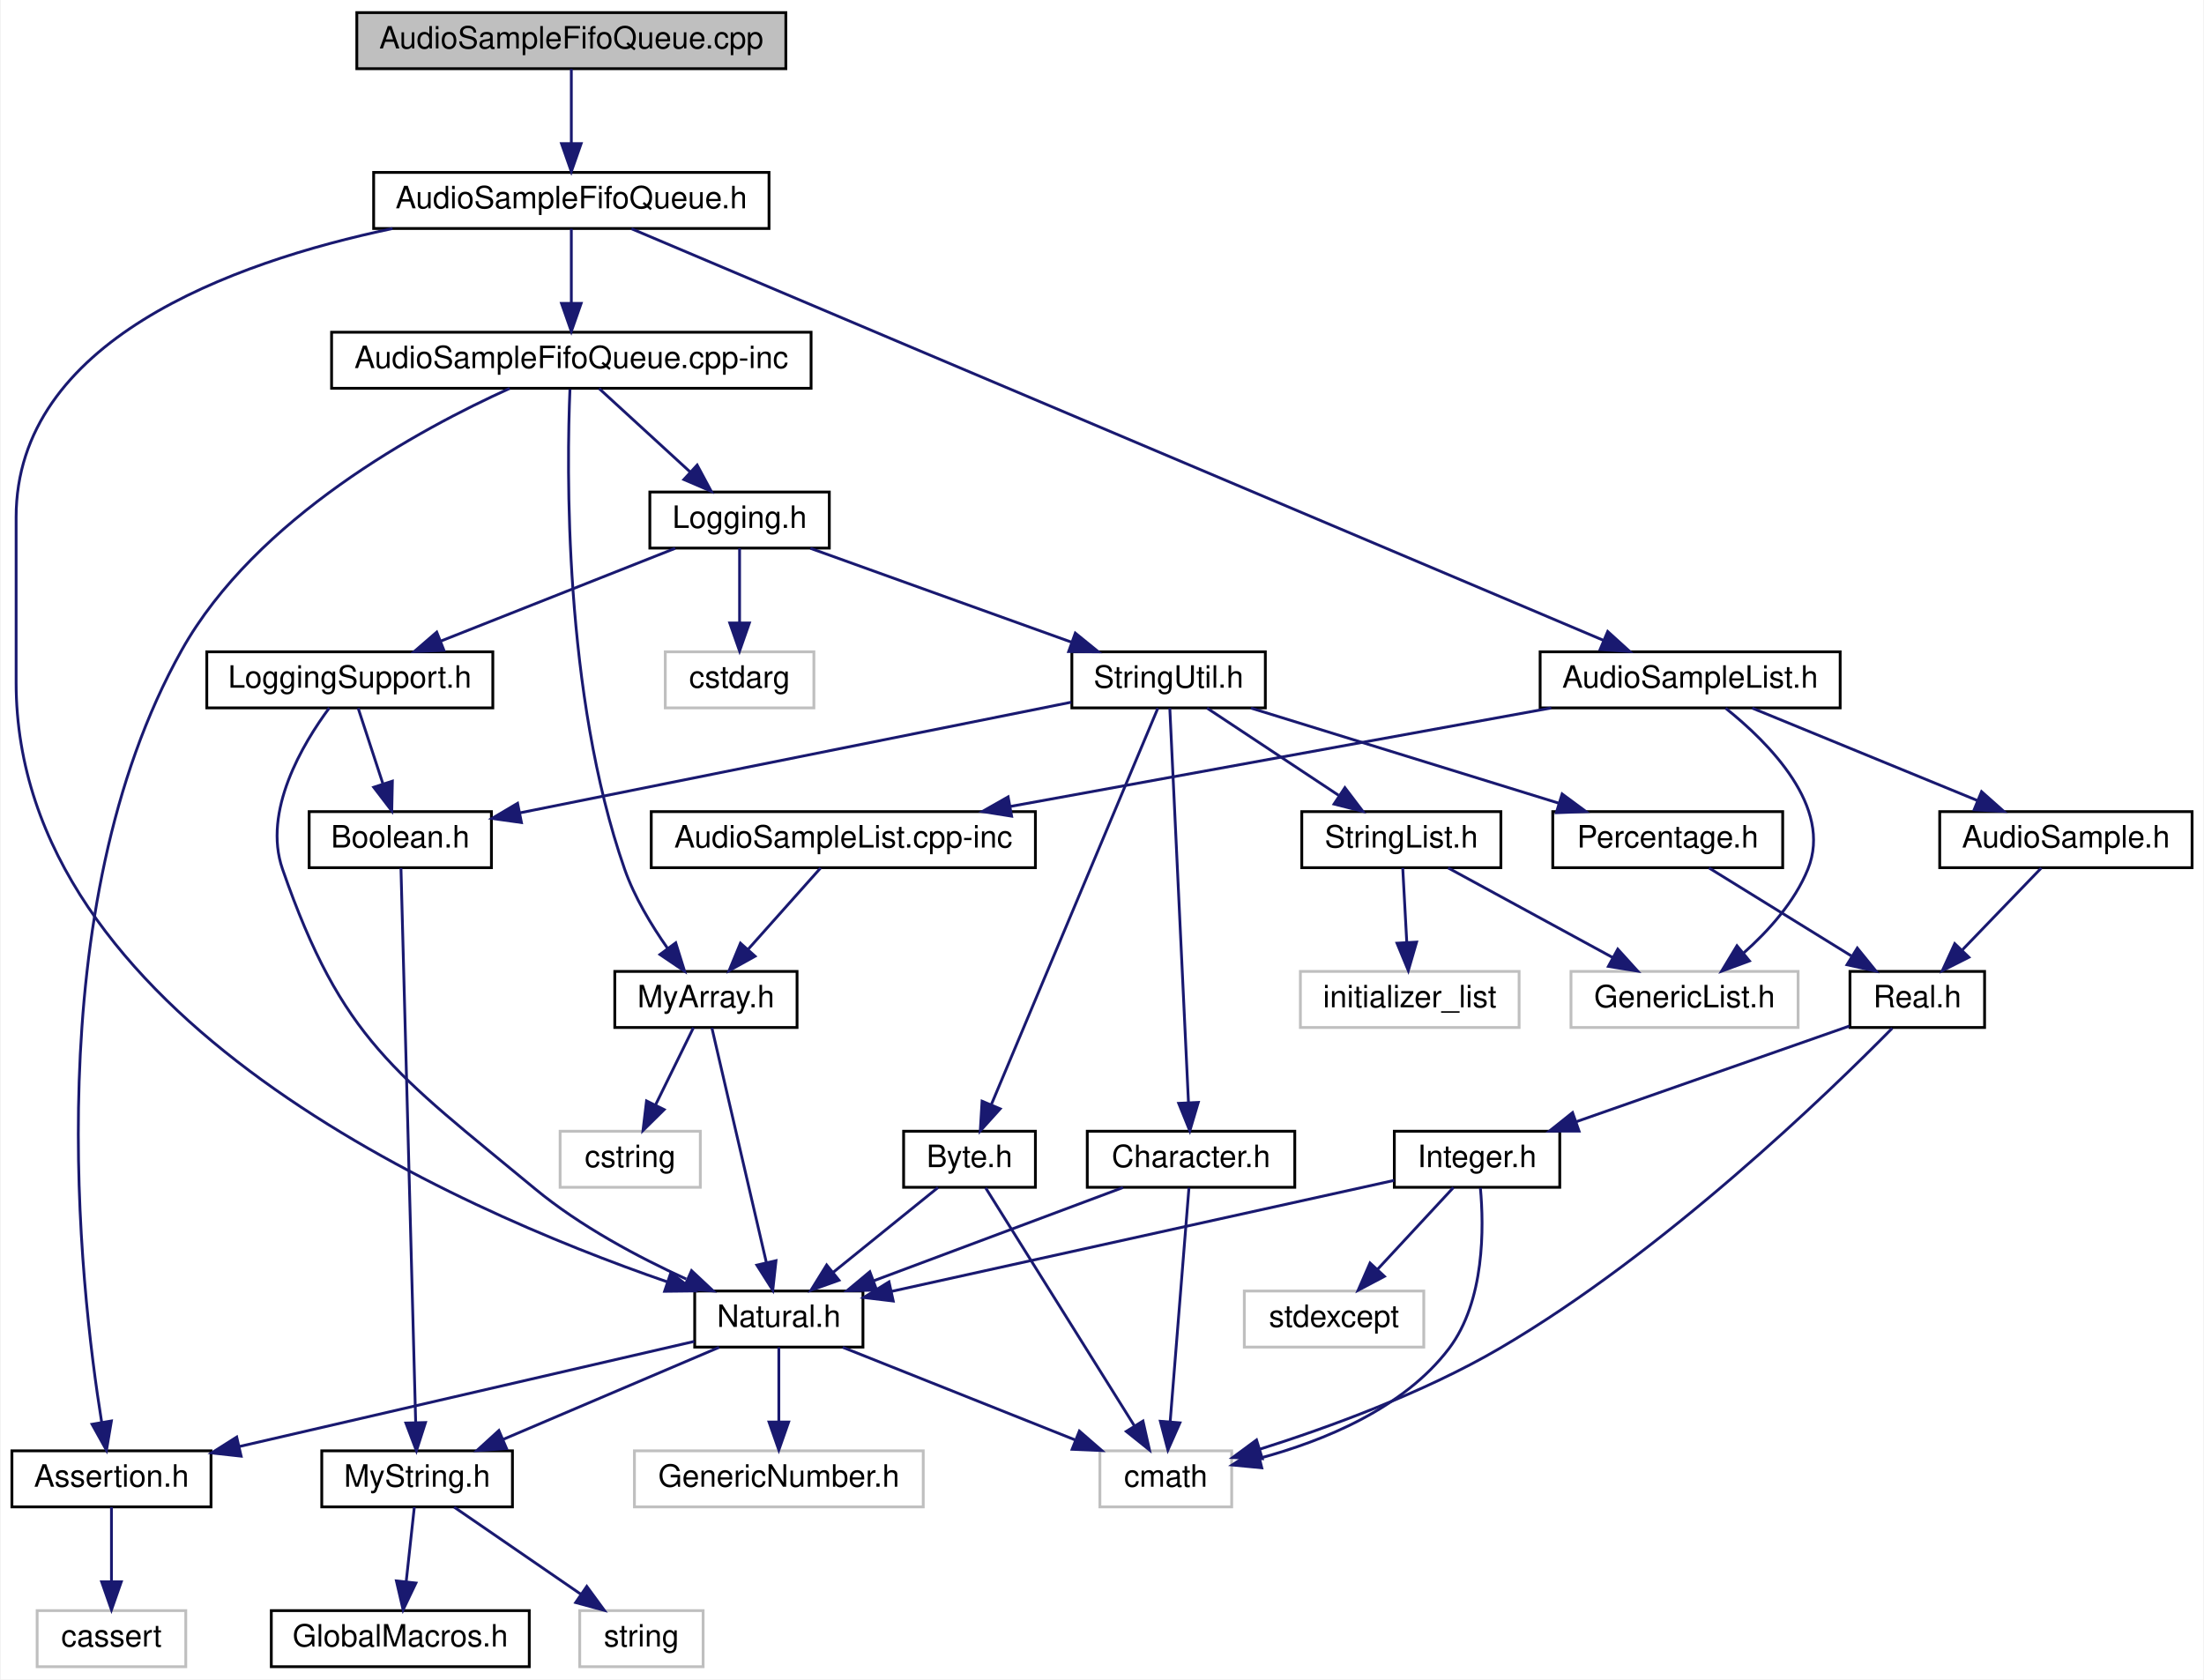
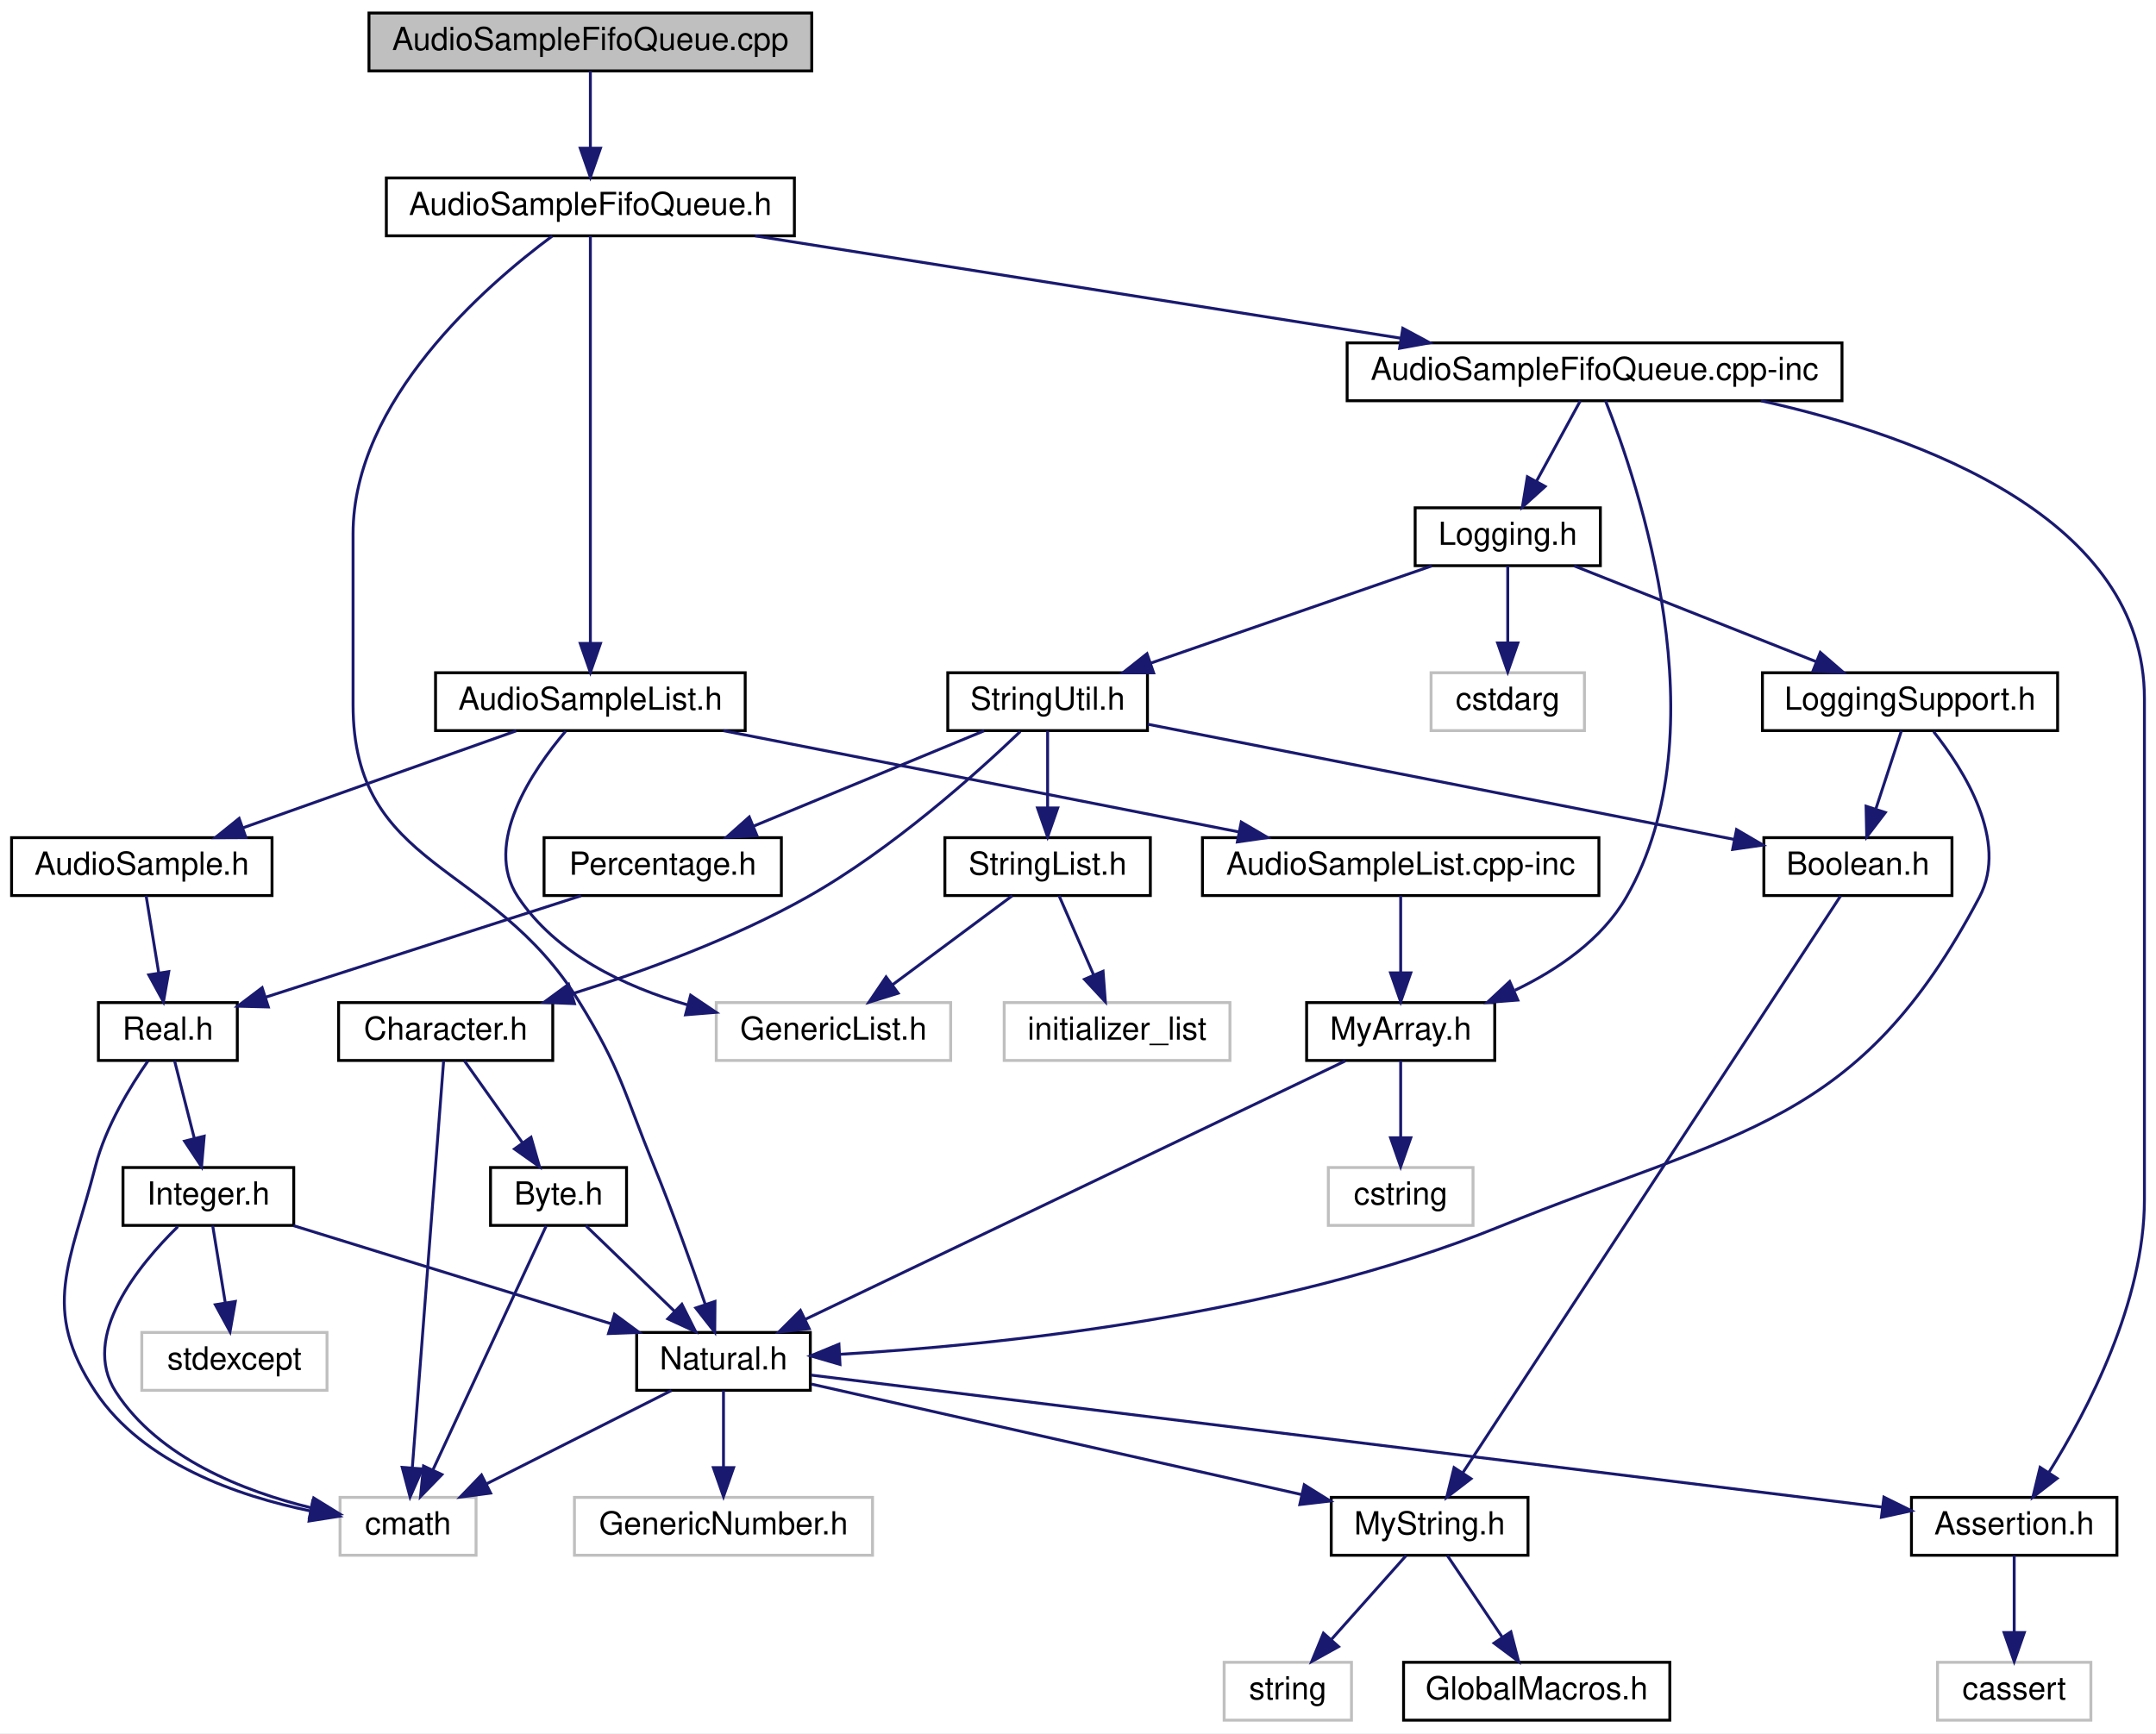
- <svg xmlns="http://www.w3.org/2000/svg" xmlns:xlink="http://www.w3.org/1999/xlink" width="786pt" height="599pt" viewBox="0.00 0.00 785.50 599.00">
+ <svg xmlns="http://www.w3.org/2000/svg" xmlns:xlink="http://www.w3.org/1999/xlink" width="745pt" height="599pt" viewBox="0.00 0.00 745.00 599.00">
  <g id="graph0" class="graph" transform="scale(1 1) rotate(0) translate(4 595)">
-     <polygon fill="white" stroke="transparent" points="-4,4 -4,-595 781.5,-595 781.5,4 -4,4" />
+     <polygon fill="white" stroke="transparent" points="-4,4 -4,-595 741,-595 741,4 -4,4" />
    <g id="node1" class="node">
      <g id="a_node1">
        <a xlink:title="The AudioSampleFifoQueue body implements a fifo queue for audio samples with popping off access to th...">
-           <polygon fill="#bfbfbf" stroke="black" points="123,-570.5 123,-590.5 276,-590.5 276,-570.5 123,-570.5" />
-           <text text-anchor="middle" x="199.5" y="-577.7" font-family="Helvetica,sans-Serif" font-size="11.00">AudioSampleFifoQueue.cpp</text>
+           <polygon fill="#bfbfbf" stroke="black" points="123.5,-570.5 123.5,-590.5 276.5,-590.5 276.5,-570.5 123.5,-570.5" />
+           <text text-anchor="middle" x="200" y="-577.7" font-family="Helvetica,sans-Serif" font-size="11.00">AudioSampleFifoQueue.cpp</text>
        </a>
      </g>
    </g>
    <g id="node2" class="node">
      <g id="a_node2">
        <a xlink:href="_audio_sample_fifo_queue_8h.html" target="_top" xlink:title="The AudioSampleFifoQueue specification defines a fifo queue for audio samples with popping off access...">
-           <polygon fill="white" stroke="black" points="129,-513.5 129,-533.5 270,-533.5 270,-513.5 129,-513.5" />
-           <text text-anchor="middle" x="199.5" y="-520.7" font-family="Helvetica,sans-Serif" font-size="11.00">AudioSampleFifoQueue.h</text>
+           <polygon fill="white" stroke="black" points="129.5,-513.5 129.5,-533.5 270.5,-533.5 270.5,-513.5 129.5,-513.5" />
+           <text text-anchor="middle" x="200" y="-520.7" font-family="Helvetica,sans-Serif" font-size="11.00">AudioSampleFifoQueue.h</text>
        </a>
      </g>
    </g>
    <g id="edge1" class="edge">
-       <path fill="none" stroke="midnightblue" d="M199.5,-570.42C199.5,-563.22 199.5,-552.9 199.5,-543.86" />
-       <polygon fill="midnightblue" stroke="midnightblue" points="203,-543.78 199.5,-533.78 196,-543.78 203,-543.78" />
+       <path fill="none" stroke="midnightblue" d="M200,-570.42C200,-563.22 200,-552.9 200,-543.86" />
+       <polygon fill="midnightblue" stroke="midnightblue" points="203.5,-543.78 200,-533.78 196.5,-543.78 203.5,-543.78" />
    </g>
    <g id="node3" class="node">
      <g id="a_node3">
        <a xlink:href="_natural_8h.html" target="_top" xlink:title="The Natural specification and body provides a value object type for naturals (positive integers with ...">
-           <polygon fill="white" stroke="black" points="243.5,-114.5 243.5,-134.5 303.5,-134.5 303.5,-114.5 243.5,-114.5" />
-           <text text-anchor="middle" x="273.5" y="-121.7" font-family="Helvetica,sans-Serif" font-size="11.00">Natural.h</text>
+           <polygon fill="white" stroke="black" points="216,-114.5 216,-134.5 276,-134.5 276,-114.5 216,-114.5" />
+           <text text-anchor="middle" x="246" y="-121.7" font-family="Helvetica,sans-Serif" font-size="11.00">Natural.h</text>
        </a>
      </g>
    </g>
    <g id="edge2" class="edge">
-       <path fill="none" stroke="midnightblue" d="M135.76,-513.49C77.88,-501.29 1.5,-473.29 1.5,-410.5 1.5,-410.5 1.5,-410.5 1.5,-351.5 1.5,-232.22 158.15,-163.82 233.69,-137.78" />
-       <polygon fill="midnightblue" stroke="midnightblue" points="234.99,-141.03 243.35,-134.52 232.76,-134.4 234.99,-141.03" />
+       <path fill="none" stroke="midnightblue" d="M186.83,-513.41C163.65,-496.22 118,-456.53 118,-410.5 118,-410.5 118,-410.5 118,-351.5 118,-294.25 165.93,-297.71 196,-249 210.63,-225.31 211.49,-217.78 222,-192 228.51,-176.04 235.1,-157.57 239.72,-144.16" />
+       <polygon fill="midnightblue" stroke="midnightblue" points="243.06,-145.22 242.97,-134.62 236.43,-142.96 243.06,-145.22" />
    </g>
    <g id="node11" class="node">
      <g id="a_node11">
        <a xlink:href="_audio_sample_list_8h.html" target="_top" xlink:title="The AudioSampleList specification defines lists of audio samples with zero-based arbitrary indexed ac...">
-           <polygon fill="white" stroke="black" points="545,-342.5 545,-362.5 652,-362.5 652,-342.5 545,-342.5" />
-           <text text-anchor="middle" x="598.5" y="-349.7" font-family="Helvetica,sans-Serif" font-size="11.00">AudioSampleList.h</text>
+           <polygon fill="white" stroke="black" points="146.5,-342.5 146.5,-362.5 253.5,-362.5 253.5,-342.5 146.5,-342.5" />
+           <text text-anchor="middle" x="200" y="-349.7" font-family="Helvetica,sans-Serif" font-size="11.00">AudioSampleList.h</text>
        </a>
      </g>
    </g>
    <g id="edge10" class="edge">
-       <path fill="none" stroke="midnightblue" d="M220.95,-513.41C287.39,-485.27 489.94,-399.48 567.67,-366.56" />
-       <polygon fill="midnightblue" stroke="midnightblue" points="569.1,-369.75 576.94,-362.63 566.37,-363.31 569.1,-369.75" />
+       <path fill="none" stroke="midnightblue" d="M200,-513.41C200,-486.94 200,-409.42 200,-372.92" />
+       <polygon fill="midnightblue" stroke="midnightblue" points="203.5,-372.63 200,-362.63 196.5,-372.63 203.5,-372.63" />
    </g>
    <g id="node20" class="node">
      <g id="a_node20">
        <a xlink:href="_audio_sample_fifo_queue_8cpp-inc.html" target="_top" xlink:title="The AudioSampleFifoQueue body implements a fifo queue for audio samples with popping off access to th...">
-           <polygon fill="white" stroke="black" points="114,-456.5 114,-476.5 285,-476.5 285,-456.5 114,-456.5" />
-           <text text-anchor="middle" x="199.5" y="-463.7" font-family="Helvetica,sans-Serif" font-size="11.00">AudioSampleFifoQueue.cpp-inc</text>
+           <polygon fill="white" stroke="black" points="461.5,-456.5 461.5,-476.5 632.5,-476.5 632.5,-456.5 461.5,-456.5" />
+           <text text-anchor="middle" x="547" y="-463.7" font-family="Helvetica,sans-Serif" font-size="11.00">AudioSampleFifoQueue.cpp-inc</text>
        </a>
      </g>
    </g>
    <g id="edge23" class="edge">
-       <path fill="none" stroke="midnightblue" d="M199.5,-513.42C199.5,-506.22 199.5,-495.9 199.5,-486.86" />
-       <polygon fill="midnightblue" stroke="midnightblue" points="203,-486.78 199.5,-476.78 196,-486.78 203,-486.78" />
+       <path fill="none" stroke="midnightblue" d="M256.91,-513.48C318.05,-503.79 415.14,-488.4 479.94,-478.13" />
+       <polygon fill="midnightblue" stroke="midnightblue" points="480.73,-481.55 490.06,-476.53 479.63,-474.63 480.73,-481.55" />
    </g>
    <g id="node4" class="node">
      <g id="a_node4">
        <a xlink:title=" ">
-           <polygon fill="white" stroke="#bfbfbf" points="388,-57.5 388,-77.5 435,-77.5 435,-57.5 388,-57.5" />
-           <text text-anchor="middle" x="411.5" y="-64.7" font-family="Helvetica,sans-Serif" font-size="11.00">cmath</text>
+           <polygon fill="white" stroke="#bfbfbf" points="113.5,-57.5 113.5,-77.5 160.5,-77.5 160.5,-57.5 113.5,-57.5" />
+           <text text-anchor="middle" x="137" y="-64.7" font-family="Helvetica,sans-Serif" font-size="11.00">cmath</text>
        </a>
      </g>
    </g>
    <g id="edge3" class="edge">
-       <path fill="none" stroke="midnightblue" d="M296.29,-114.42C318.86,-105.42 353.65,-91.56 379.09,-81.42" />
-       <polygon fill="midnightblue" stroke="midnightblue" points="380.68,-84.55 388.68,-77.6 378.09,-78.05 380.68,-84.55" />
+       <path fill="none" stroke="midnightblue" d="M228,-114.42C210.64,-105.66 184.15,-92.29 164.22,-82.23" />
+       <polygon fill="midnightblue" stroke="midnightblue" points="165.53,-78.98 155.03,-77.6 162.38,-85.23 165.53,-78.98" />
    </g>
    <g id="node5" class="node">
      <g id="a_node5">
        <a xlink:href="_assertion_8h.html" target="_top" xlink:title="The Assertion specification defines macros for pre- and postconditions in functions or methods.">
-           <polygon fill="white" stroke="black" points="0,-57.5 0,-77.5 71,-77.5 71,-57.5 0,-57.5" />
-           <text text-anchor="middle" x="35.5" y="-64.7" font-family="Helvetica,sans-Serif" font-size="11.00">Assertion.h</text>
+           <polygon fill="white" stroke="black" points="656.5,-57.5 656.5,-77.5 727.5,-77.5 727.5,-57.5 656.5,-57.5" />
+           <text text-anchor="middle" x="692" y="-64.7" font-family="Helvetica,sans-Serif" font-size="11.00">Assertion.h</text>
        </a>
      </g>
    </g>
    <g id="edge4" class="edge">
-       <path fill="none" stroke="midnightblue" d="M243.36,-116.53C202.37,-107.06 128.7,-90.04 80.98,-79.01" />
-       <polygon fill="midnightblue" stroke="midnightblue" points="81.74,-75.59 71.21,-76.75 80.16,-82.41 81.74,-75.59" />
+       <path fill="none" stroke="midnightblue" d="M276.3,-119.76C353.05,-110.3 555.4,-85.35 646.46,-74.12" />
+       <polygon fill="midnightblue" stroke="midnightblue" points="646.98,-77.58 656.48,-72.88 646.12,-70.63 646.98,-77.58" />
    </g>
    <g id="node7" class="node">
      <g id="a_node7">
        <a xlink:title=" ">
-           <polygon fill="white" stroke="#bfbfbf" points="222,-57.5 222,-77.5 325,-77.5 325,-57.5 222,-57.5" />
-           <text text-anchor="middle" x="273.5" y="-64.7" font-family="Helvetica,sans-Serif" font-size="11.00">GenericNumber.h</text>
+           <polygon fill="white" stroke="#bfbfbf" points="194.5,-57.5 194.5,-77.5 297.5,-77.5 297.5,-57.5 194.5,-57.5" />
+           <text text-anchor="middle" x="246" y="-64.7" font-family="Helvetica,sans-Serif" font-size="11.00">GenericNumber.h</text>
        </a>
      </g>
    </g>
    <g id="edge6" class="edge">
-       <path fill="none" stroke="midnightblue" d="M273.5,-114.42C273.5,-107.22 273.5,-96.9 273.5,-87.86" />
-       <polygon fill="midnightblue" stroke="midnightblue" points="277,-87.78 273.5,-77.78 270,-87.78 277,-87.78" />
+       <path fill="none" stroke="midnightblue" d="M246,-114.42C246,-107.22 246,-96.9 246,-87.86" />
+       <polygon fill="midnightblue" stroke="midnightblue" points="249.5,-87.78 246,-77.78 242.5,-87.78 249.5,-87.78" />
    </g>
    <g id="node8" class="node">
      <g id="a_node8">
        <a xlink:href="_my_string_8h.html" target="_top" xlink:title="The String specification defines a standard string type.">
-           <polygon fill="white" stroke="black" points="110.5,-57.5 110.5,-77.5 178.5,-77.5 178.5,-57.5 110.5,-57.5" />
-           <text text-anchor="middle" x="144.5" y="-64.7" font-family="Helvetica,sans-Serif" font-size="11.00">MyString.h</text>
+           <polygon fill="white" stroke="black" points="456,-57.5 456,-77.5 524,-77.5 524,-57.5 456,-57.5" />
+           <text text-anchor="middle" x="490" y="-64.7" font-family="Helvetica,sans-Serif" font-size="11.00">MyString.h</text>
        </a>
      </g>
    </g>
    <g id="edge7" class="edge">
-       <path fill="none" stroke="midnightblue" d="M252.2,-114.42C231.19,-105.46 198.87,-91.68 175.11,-81.55" />
-       <polygon fill="midnightblue" stroke="midnightblue" points="176.4,-78.3 165.83,-77.6 173.66,-84.74 176.4,-78.3" />
+       <path fill="none" stroke="midnightblue" d="M276.41,-116.65C318.99,-107.05 396.64,-89.54 445.66,-78.49" />
+       <polygon fill="midnightblue" stroke="midnightblue" points="446.68,-81.85 455.67,-76.24 445.14,-75.02 446.68,-81.85" />
    </g>
    <g id="node6" class="node">
      <g id="a_node6">
        <a xlink:title=" ">
-           <polygon fill="white" stroke="#bfbfbf" points="9,-0.5 9,-20.5 62,-20.5 62,-0.5 9,-0.5" />
-           <text text-anchor="middle" x="35.5" y="-7.7" font-family="Helvetica,sans-Serif" font-size="11.00">cassert</text>
+           <polygon fill="white" stroke="#bfbfbf" points="665.5,-0.5 665.5,-20.5 718.5,-20.5 718.5,-0.5 665.5,-0.5" />
+           <text text-anchor="middle" x="692" y="-7.7" font-family="Helvetica,sans-Serif" font-size="11.00">cassert</text>
        </a>
      </g>
    </g>
    <g id="edge5" class="edge">
-       <path fill="none" stroke="midnightblue" d="M35.5,-57.42C35.5,-50.22 35.5,-39.9 35.5,-30.86" />
-       <polygon fill="midnightblue" stroke="midnightblue" points="39,-30.78 35.5,-20.78 32,-30.78 39,-30.78" />
+       <path fill="none" stroke="midnightblue" d="M692,-57.42C692,-50.22 692,-39.9 692,-30.86" />
+       <polygon fill="midnightblue" stroke="midnightblue" points="695.5,-30.78 692,-20.78 688.5,-30.78 695.5,-30.78" />
    </g>
    <g id="node9" class="node">
      <g id="a_node9">
        <a xlink:title=" ">
-           <polygon fill="white" stroke="#bfbfbf" points="202.5,-0.5 202.5,-20.5 246.5,-20.5 246.5,-0.5 202.5,-0.5" />
-           <text text-anchor="middle" x="224.5" y="-7.7" font-family="Helvetica,sans-Serif" font-size="11.00">string</text>
+           <polygon fill="white" stroke="#bfbfbf" points="419,-0.5 419,-20.5 463,-20.5 463,-0.5 419,-0.5" />
+           <text text-anchor="middle" x="441" y="-7.7" font-family="Helvetica,sans-Serif" font-size="11.00">string</text>
        </a>
      </g>
    </g>
    <g id="edge8" class="edge">
-       <path fill="none" stroke="midnightblue" d="M157.71,-57.42C169.99,-48.98 188.49,-36.26 202.91,-26.34" />
-       <polygon fill="midnightblue" stroke="midnightblue" points="205.01,-29.15 211.27,-20.6 201.05,-23.38 205.01,-29.15" />
+       <path fill="none" stroke="midnightblue" d="M481.91,-57.42C474.93,-49.58 464.66,-38.06 456.16,-28.51" />
+       <polygon fill="midnightblue" stroke="midnightblue" points="458.53,-25.92 449.27,-20.78 453.31,-30.57 458.53,-25.92" />
    </g>
    <g id="node10" class="node">
      <g id="a_node10">
        <a xlink:href="_global_macros_8h.html" target="_top" xlink:title="The GlobalMacros specification defines simple macros (e.g. for parameter modes).">
-           <polygon fill="white" stroke="black" points="92.5,-0.5 92.5,-20.5 184.5,-20.5 184.5,-0.5 92.5,-0.5" />
-           <text text-anchor="middle" x="138.5" y="-7.7" font-family="Helvetica,sans-Serif" font-size="11.00">GlobalMacros.h</text>
+           <polygon fill="white" stroke="black" points="481,-0.5 481,-20.5 573,-20.5 573,-0.5 481,-0.5" />
+           <text text-anchor="middle" x="527" y="-7.7" font-family="Helvetica,sans-Serif" font-size="11.00">GlobalMacros.h</text>
        </a>
      </g>
    </g>
    <g id="edge9" class="edge">
-       <path fill="none" stroke="midnightblue" d="M143.51,-57.42C142.72,-50.22 141.6,-39.9 140.61,-30.86" />
-       <polygon fill="midnightblue" stroke="midnightblue" points="144.08,-30.34 139.51,-20.78 137.12,-31.1 144.08,-30.34" />
+       <path fill="none" stroke="midnightblue" d="M496.11,-57.42C501.27,-49.74 508.82,-38.52 515.16,-29.09" />
+       <polygon fill="midnightblue" stroke="midnightblue" points="518.08,-31.03 520.76,-20.78 512.27,-27.12 518.08,-31.03" />
    </g>
    <g id="node12" class="node">
      <g id="a_node12">
        <a xlink:title=" ">
-           <polygon fill="white" stroke="#bfbfbf" points="556,-228.5 556,-248.5 637,-248.5 637,-228.5 556,-228.5" />
-           <text text-anchor="middle" x="596.5" y="-235.7" font-family="Helvetica,sans-Serif" font-size="11.00">GenericList.h</text>
+           <polygon fill="white" stroke="#bfbfbf" points="243.5,-228.5 243.5,-248.5 324.5,-248.5 324.5,-228.5 243.5,-228.5" />
+           <text text-anchor="middle" x="284" y="-235.7" font-family="Helvetica,sans-Serif" font-size="11.00">GenericList.h</text>
        </a>
      </g>
    </g>
    <g id="edge11" class="edge">
-       <path fill="none" stroke="midnightblue" d="M611.14,-342.39C626.54,-330.09 649.46,-307.15 640.5,-285 635.77,-273.3 626.43,-262.94 617.56,-255.07" />
-       <polygon fill="midnightblue" stroke="midnightblue" points="619.64,-252.25 609.71,-248.58 615.19,-257.65 619.64,-252.25" />
+       <path fill="none" stroke="midnightblue" d="M191.44,-342.28C180.05,-328.85 162.69,-303.48 175,-285 188.16,-265.24 211.71,-254.05 233.56,-247.72" />
+       <polygon fill="midnightblue" stroke="midnightblue" points="234.65,-251.05 243.44,-245.13 232.88,-244.28 234.65,-251.05" />
    </g>
    <g id="node13" class="node">
      <g id="a_node13">
        <a xlink:href="_audio_sample_8h.html" target="_top" xlink:title="The AudioSample specification and body provides the definition of the audio sample (a real value).">
-           <polygon fill="white" stroke="black" points="687.5,-285.5 687.5,-305.5 777.5,-305.5 777.5,-285.5 687.5,-285.5" />
-           <text text-anchor="middle" x="732.5" y="-292.7" font-family="Helvetica,sans-Serif" font-size="11.00">AudioSample.h</text>
+           <polygon fill="white" stroke="black" points="0,-285.5 0,-305.5 90,-305.5 90,-285.5 0,-285.5" />
+           <text text-anchor="middle" x="45" y="-292.7" font-family="Helvetica,sans-Serif" font-size="11.00">AudioSample.h</text>
        </a>
      </g>
    </g>
    <g id="edge12" class="edge">
-       <path fill="none" stroke="midnightblue" d="M620.63,-342.42C642.55,-333.42 676.32,-319.56 701.03,-309.42" />
-       <polygon fill="midnightblue" stroke="midnightblue" points="702.42,-312.63 710.34,-305.6 699.76,-306.15 702.42,-312.63" />
+       <path fill="none" stroke="midnightblue" d="M174.4,-342.42C148.64,-333.27 108.7,-319.1 80.01,-308.92" />
+       <polygon fill="midnightblue" stroke="midnightblue" points="80.97,-305.55 70.38,-305.5 78.63,-312.15 80.97,-305.55" />
    </g>
    <g id="node17" class="node">
      <g id="a_node17">
        <a xlink:href="_audio_sample_list_8cpp-inc.html" target="_top" xlink:title="The AudioSampleList body implements a simple list of audio samples (this is the effective code includ...">
-           <polygon fill="white" stroke="black" points="228,-285.5 228,-305.5 365,-305.5 365,-285.5 228,-285.5" />
-           <text text-anchor="middle" x="296.5" y="-292.7" font-family="Helvetica,sans-Serif" font-size="11.00">AudioSampleList.cpp-inc</text>
+           <polygon fill="white" stroke="black" points="411.5,-285.5 411.5,-305.5 548.5,-305.5 548.5,-285.5 411.5,-285.5" />
+           <text text-anchor="middle" x="480" y="-292.7" font-family="Helvetica,sans-Serif" font-size="11.00">AudioSampleList.cpp-inc</text>
        </a>
      </g>
    </g>
    <g id="edge19" class="edge">
-       <path fill="none" stroke="midnightblue" d="M548.97,-342.48C496.09,-332.85 412.3,-317.59 355.91,-307.32" />
-       <polygon fill="midnightblue" stroke="midnightblue" points="356.52,-303.87 346.06,-305.53 355.27,-310.76 356.52,-303.87" />
+       <path fill="none" stroke="midnightblue" d="M245.92,-342.48C294.65,-332.91 371.67,-317.78 423.94,-307.51" />
+       <polygon fill="midnightblue" stroke="midnightblue" points="424.91,-310.89 434.05,-305.53 423.57,-304.02 424.91,-310.89" />
    </g>
    <g id="node14" class="node">
      <g id="a_node14">
        <a xlink:href="_real_8h.html" target="_top" xlink:title="The Real specification defines a value object type for real values.">
-           <polygon fill="white" stroke="black" points="655.5,-228.5 655.5,-248.5 703.5,-248.5 703.5,-228.5 655.5,-228.5" />
-           <text text-anchor="middle" x="679.5" y="-235.7" font-family="Helvetica,sans-Serif" font-size="11.00">Real.h</text>
+           <polygon fill="white" stroke="black" points="30,-228.5 30,-248.5 78,-248.5 78,-228.5 30,-228.5" />
+           <text text-anchor="middle" x="54" y="-235.7" font-family="Helvetica,sans-Serif" font-size="11.00">Real.h</text>
        </a>
      </g>
    </g>
    <g id="edge13" class="edge">
-       <path fill="none" stroke="midnightblue" d="M723.75,-285.42C716.12,-277.5 704.87,-265.82 695.62,-256.23" />
-       <polygon fill="midnightblue" stroke="midnightblue" points="697.9,-253.55 688.44,-248.78 692.86,-258.41 697.9,-253.55" />
+       <path fill="none" stroke="midnightblue" d="M46.49,-285.42C47.66,-278.22 49.35,-267.9 50.83,-258.86" />
+       <polygon fill="midnightblue" stroke="midnightblue" points="54.32,-259.21 52.48,-248.78 47.41,-258.08 54.32,-259.21" />
    </g>
    <g id="edge14" class="edge">
-       <path fill="none" stroke="midnightblue" d="M670.56,-228.23C648.58,-205.9 589.39,-148.4 530.5,-114 503.31,-98.12 469.55,-85.83 444.94,-78.05" />
-       <polygon fill="midnightblue" stroke="midnightblue" points="445.92,-74.68 435.34,-75.09 443.86,-81.38 445.92,-74.68" />
+       <path fill="none" stroke="midnightblue" d="M47.14,-228.33C41.01,-219.54 32.5,-205.62 29,-192 20.38,-158.42 9.83,-142.88 29,-114 45.42,-89.27 78.2,-77.95 103.36,-72.79" />
+       <polygon fill="midnightblue" stroke="midnightblue" points="104.05,-76.22 113.27,-70.98 102.8,-69.33 104.05,-76.22" />
    </g>
    <g id="node15" class="node">
      <g id="a_node15">
        <a xlink:href="_integer_8h.html" target="_top" xlink:title="The Integer specification and body provides a value object type for ints.">
-           <polygon fill="white" stroke="black" points="493,-171.5 493,-191.5 552,-191.5 552,-171.5 493,-171.5" />
-           <text text-anchor="middle" x="522.5" y="-178.7" font-family="Helvetica,sans-Serif" font-size="11.00">Integer.h</text>
+           <polygon fill="white" stroke="black" points="38.5,-171.5 38.5,-191.5 97.5,-191.5 97.5,-171.5 38.5,-171.5" />
+           <text text-anchor="middle" x="68" y="-178.7" font-family="Helvetica,sans-Serif" font-size="11.00">Integer.h</text>
        </a>
      </g>
    </g>
    <g id="edge15" class="edge">
-       <path fill="none" stroke="midnightblue" d="M655.31,-229.03C629.27,-219.9 587.58,-205.3 557.86,-194.89" />
-       <polygon fill="midnightblue" stroke="midnightblue" points="558.88,-191.53 548.28,-191.53 556.56,-198.14 558.88,-191.53" />
+       <path fill="none" stroke="midnightblue" d="M56.31,-228.42C58.17,-221.14 60.83,-210.67 63.15,-201.57" />
+       <polygon fill="midnightblue" stroke="midnightblue" points="66.56,-202.33 65.64,-191.78 59.78,-200.61 66.56,-202.33" />
    </g>
    <g id="edge18" class="edge">
-       <path fill="none" stroke="midnightblue" d="M492.96,-173.97C448.37,-164.13 363.76,-145.44 313.63,-134.36" />
-       <polygon fill="midnightblue" stroke="midnightblue" points="314.3,-130.93 303.78,-132.19 312.79,-137.76 314.3,-130.93" />
+       <path fill="none" stroke="midnightblue" d="M97.39,-171.42C127.37,-162.15 174.05,-147.73 207.08,-137.53" />
+       <polygon fill="midnightblue" stroke="midnightblue" points="208.34,-140.8 216.86,-134.5 206.27,-134.11 208.34,-140.8" />
    </g>
    <g id="edge16" class="edge">
-       <path fill="none" stroke="midnightblue" d="M523.69,-171.29C524.97,-157.4 525.33,-130.94 512.5,-114 496.28,-92.6 467.71,-81.01 445.09,-74.89" />
-       <polygon fill="midnightblue" stroke="midnightblue" points="445.73,-71.44 435.18,-72.45 444.05,-78.24 445.73,-71.44" />
+       <path fill="none" stroke="midnightblue" d="M57.45,-171.08C43.93,-157.82 23.62,-133.15 36,-114 50.82,-91.07 80.27,-79.58 103.56,-73.89" />
+       <polygon fill="midnightblue" stroke="midnightblue" points="104.41,-77.29 113.43,-71.73 102.92,-70.45 104.41,-77.29" />
    </g>
    <g id="node16" class="node">
      <g id="a_node16">
        <a xlink:title=" ">
-           <polygon fill="white" stroke="#bfbfbf" points="439.5,-114.5 439.5,-134.5 503.5,-134.5 503.5,-114.5 439.5,-114.5" />
-           <text text-anchor="middle" x="471.5" y="-121.7" font-family="Helvetica,sans-Serif" font-size="11.00">stdexcept</text>
+           <polygon fill="white" stroke="#bfbfbf" points="45,-114.5 45,-134.5 109,-134.5 109,-114.5 45,-114.5" />
+           <text text-anchor="middle" x="77" y="-121.7" font-family="Helvetica,sans-Serif" font-size="11.00">stdexcept</text>
        </a>
      </g>
    </g>
    <g id="edge17" class="edge">
-       <path fill="none" stroke="midnightblue" d="M514.08,-171.42C506.74,-163.5 495.91,-151.82 487.01,-142.23" />
-       <polygon fill="midnightblue" stroke="midnightblue" points="489.47,-139.73 480.1,-134.78 484.34,-144.49 489.47,-139.73" />
+       <path fill="none" stroke="midnightblue" d="M69.49,-171.42C70.66,-164.22 72.35,-153.9 73.83,-144.86" />
+       <polygon fill="midnightblue" stroke="midnightblue" points="77.32,-145.21 75.48,-134.78 70.41,-144.08 77.32,-145.21" />
    </g>
    <g id="node18" class="node">
      <g id="a_node18">
        <a xlink:href="_my_array_8h.html" target="_top" xlink:title="The MyArray specification and body defines a generic array type for stack allocated arrays represente...">
-           <polygon fill="white" stroke="black" points="215,-228.5 215,-248.5 280,-248.5 280,-228.5 215,-228.5" />
-           <text text-anchor="middle" x="247.5" y="-235.7" font-family="Helvetica,sans-Serif" font-size="11.00">MyArray.h</text>
+           <polygon fill="white" stroke="black" points="447.5,-228.5 447.5,-248.5 512.5,-248.5 512.5,-228.5 447.5,-228.5" />
+           <text text-anchor="middle" x="480" y="-235.7" font-family="Helvetica,sans-Serif" font-size="11.00">MyArray.h</text>
        </a>
      </g>
    </g>
    <g id="edge20" class="edge">
-       <path fill="none" stroke="midnightblue" d="M288.41,-285.42C281.43,-277.58 271.16,-266.06 262.66,-256.51" />
-       <polygon fill="midnightblue" stroke="midnightblue" points="265.03,-253.92 255.77,-248.78 259.81,-258.57 265.03,-253.92" />
+       <path fill="none" stroke="midnightblue" d="M480,-285.42C480,-278.22 480,-267.9 480,-258.86" />
+       <polygon fill="midnightblue" stroke="midnightblue" points="483.5,-258.78 480,-248.78 476.5,-258.78 483.5,-258.78" />
    </g>
    <g id="edge22" class="edge">
-       <path fill="none" stroke="midnightblue" d="M249.63,-228.33C253.86,-210.12 263.39,-169.04 269.05,-144.67" />
-       <polygon fill="midnightblue" stroke="midnightblue" points="272.49,-145.32 271.34,-134.79 265.67,-143.74 272.49,-145.32" />
+       <path fill="none" stroke="midnightblue" d="M460.85,-228.33C419.7,-208.64 322.65,-162.19 274.34,-139.07" />
+       <polygon fill="midnightblue" stroke="midnightblue" points="275.62,-135.8 265.09,-134.63 272.59,-142.11 275.62,-135.8" />
    </g>
    <g id="node19" class="node">
      <g id="a_node19">
        <a xlink:title=" ">
-           <polygon fill="white" stroke="#bfbfbf" points="195.5,-171.5 195.5,-191.5 245.5,-191.5 245.5,-171.5 195.5,-171.5" />
-           <text text-anchor="middle" x="220.5" y="-178.7" font-family="Helvetica,sans-Serif" font-size="11.00">cstring</text>
+           <polygon fill="white" stroke="#bfbfbf" points="455,-171.5 455,-191.5 505,-191.5 505,-171.5 455,-171.5" />
+           <text text-anchor="middle" x="480" y="-178.7" font-family="Helvetica,sans-Serif" font-size="11.00">cstring</text>
        </a>
      </g>
    </g>
    <g id="edge21" class="edge">
-       <path fill="none" stroke="midnightblue" d="M243.04,-228.42C239.39,-220.98 234.1,-210.21 229.57,-200.97" />
-       <polygon fill="midnightblue" stroke="midnightblue" points="232.6,-199.21 225.06,-191.78 226.32,-202.3 232.6,-199.21" />
+       <path fill="none" stroke="midnightblue" d="M480,-228.42C480,-221.22 480,-210.9 480,-201.86" />
+       <polygon fill="midnightblue" stroke="midnightblue" points="483.5,-201.78 480,-191.78 476.5,-201.78 483.5,-201.78" />
    </g>
    <g id="edge24" class="edge">
-       <path fill="none" stroke="midnightblue" d="M177.52,-456.46C145.51,-441.99 87,-410.36 60.5,-363 9.02,-270.98 24.08,-136.93 32.02,-87.62" />
-       <polygon fill="midnightblue" stroke="midnightblue" points="35.48,-88.15 33.72,-77.7 28.58,-86.97 35.48,-88.15" />
-     </g>
-     <g id="edge44" class="edge">
-       <path fill="none" stroke="midnightblue" d="M199.01,-456.16C197.87,-428.91 196.67,-347.47 218.5,-285 222,-274.98 228.09,-264.91 233.78,-256.8" />
-       <polygon fill="midnightblue" stroke="midnightblue" points="236.73,-258.7 239.89,-248.59 231.11,-254.53 236.73,-258.7" />
+       <path fill="none" stroke="midnightblue" d="M604.52,-456.49C660.44,-444.08 737,-415.72 737,-353.5 737,-353.5 737,-353.5 737,-180.5 737,-145.06 717.37,-107.57 704.04,-86.21" />
+       <polygon fill="midnightblue" stroke="midnightblue" points="706.82,-84.07 698.45,-77.59 700.95,-87.88 706.82,-84.07" />
+     </g>
+     <g id="edge43" class="edge">
+       <path fill="none" stroke="midnightblue" d="M550.8,-456.45C561.85,-428.62 591.15,-342.71 558,-285 549.55,-270.28 534.29,-259.87 519.5,-252.76" />
+       <polygon fill="midnightblue" stroke="midnightblue" points="520.48,-249.37 509.92,-248.55 517.67,-255.78 520.48,-249.37" />
    </g>
    <g id="node21" class="node">
      <g id="a_node21">
        <a xlink:href="_logging_8h.html" target="_top" xlink:title="The Logging specification defines macros for entry-, exit- and intermediate logging of functions into...">
-           <polygon fill="white" stroke="black" points="227.5,-399.5 227.5,-419.5 291.5,-419.5 291.5,-399.5 227.5,-399.5" />
-           <text text-anchor="middle" x="259.5" y="-406.7" font-family="Helvetica,sans-Serif" font-size="11.00">Logging.h</text>
+           <polygon fill="white" stroke="black" points="485,-399.5 485,-419.5 549,-419.5 549,-399.5 485,-399.5" />
+           <text text-anchor="middle" x="517" y="-406.7" font-family="Helvetica,sans-Serif" font-size="11.00">Logging.h</text>
        </a>
      </g>
    </g>
    <g id="edge25" class="edge">
-       <path fill="none" stroke="midnightblue" d="M209.41,-456.42C218.21,-448.35 231.29,-436.36 241.88,-426.65" />
-       <polygon fill="midnightblue" stroke="midnightblue" points="244.37,-429.12 249.38,-419.78 239.64,-423.96 244.37,-429.12" />
+       <path fill="none" stroke="midnightblue" d="M542.05,-456.42C537.95,-448.9 531.99,-437.98 526.92,-428.68" />
+       <polygon fill="midnightblue" stroke="midnightblue" points="529.92,-426.88 522.06,-419.78 523.78,-430.23 529.92,-426.88" />
    </g>
    <g id="node22" class="node">
      <g id="a_node22">
        <a xlink:title=" ">
-           <polygon fill="white" stroke="#bfbfbf" points="233,-342.5 233,-362.5 286,-362.5 286,-342.5 233,-342.5" />
-           <text text-anchor="middle" x="259.5" y="-349.7" font-family="Helvetica,sans-Serif" font-size="11.00">cstdarg</text>
+           <polygon fill="white" stroke="#bfbfbf" points="490.5,-342.5 490.5,-362.5 543.5,-362.5 543.5,-342.5 490.5,-342.5" />
+           <text text-anchor="middle" x="517" y="-349.7" font-family="Helvetica,sans-Serif" font-size="11.00">cstdarg</text>
        </a>
      </g>
    </g>
    <g id="edge26" class="edge">
-       <path fill="none" stroke="midnightblue" d="M259.5,-399.42C259.5,-392.22 259.5,-381.9 259.5,-372.86" />
-       <polygon fill="midnightblue" stroke="midnightblue" points="263,-372.78 259.5,-362.78 256,-372.78 263,-372.78" />
+       <path fill="none" stroke="midnightblue" d="M517,-399.42C517,-392.22 517,-381.9 517,-372.86" />
+       <polygon fill="midnightblue" stroke="midnightblue" points="520.5,-372.78 517,-362.78 513.5,-372.78 520.5,-372.78" />
    </g>
    <g id="node23" class="node">
      <g id="a_node23">
        <a xlink:href="_logging_support_8h.html" target="_top" xlink:title="The LoggingSupport specification defines a class for simple entry/exit logging to a file; this loggin...">
-           <polygon fill="white" stroke="black" points="69.5,-342.5 69.5,-362.5 171.5,-362.5 171.5,-342.5 69.5,-342.5" />
-           <text text-anchor="middle" x="120.5" y="-349.7" font-family="Helvetica,sans-Serif" font-size="11.00">LoggingSupport.h</text>
+           <polygon fill="white" stroke="black" points="605,-342.5 605,-362.5 707,-362.5 707,-342.5 605,-342.5" />
+           <text text-anchor="middle" x="656" y="-349.7" font-family="Helvetica,sans-Serif" font-size="11.00">LoggingSupport.h</text>
        </a>
      </g>
    </g>
    <g id="edge27" class="edge">
-       <path fill="none" stroke="midnightblue" d="M236.55,-399.42C213.71,-390.38 178.46,-376.44 152.81,-366.28" />
-       <polygon fill="midnightblue" stroke="midnightblue" points="154.07,-363.02 143.49,-362.6 151.5,-369.53 154.07,-363.02" />
+       <path fill="none" stroke="midnightblue" d="M539.95,-399.42C562.79,-390.38 598.04,-376.44 623.69,-366.28" />
+       <polygon fill="midnightblue" stroke="midnightblue" points="625,-369.53 633.01,-362.6 622.43,-363.02 625,-369.53" />
    </g>
    <g id="node25" class="node">
      <g id="a_node25">
        <a xlink:href="_string_util_8h.html" target="_top" xlink:title="The StringUtil specification defines several string routines not included in the standard C++ library...">
-           <polygon fill="white" stroke="black" points="378,-342.5 378,-362.5 447,-362.5 447,-342.5 378,-342.5" />
-           <text text-anchor="middle" x="412.5" y="-349.7" font-family="Helvetica,sans-Serif" font-size="11.00">StringUtil.h</text>
+           <polygon fill="white" stroke="black" points="323.5,-342.5 323.5,-362.5 392.5,-362.5 392.5,-342.5 323.5,-342.5" />
+           <text text-anchor="middle" x="358" y="-349.7" font-family="Helvetica,sans-Serif" font-size="11.00">StringUtil.h</text>
        </a>
      </g>
    </g>
    <g id="edge31" class="edge">
-       <path fill="none" stroke="midnightblue" d="M284.76,-399.42C310.2,-390.27 349.62,-376.1 377.94,-365.92" />
-       <polygon fill="midnightblue" stroke="midnightblue" points="379.23,-369.18 387.45,-362.5 376.86,-362.59 379.23,-369.18" />
+       <path fill="none" stroke="midnightblue" d="M490.74,-399.42C464.2,-390.23 422.99,-375.98 393.53,-365.79" />
+       <polygon fill="midnightblue" stroke="midnightblue" points="394.63,-362.47 384.03,-362.5 392.34,-369.08 394.63,-362.47" />
    </g>
    <g id="edge30" class="edge">
-       <path fill="none" stroke="midnightblue" d="M113.18,-342.49C103.74,-329.73 89.33,-305.64 96.5,-285 117.67,-224.02 136.8,-212.2 186.5,-171 202.62,-157.63 223.32,-146.61 240.47,-138.77" />
-       <polygon fill="midnightblue" stroke="midnightblue" points="242.37,-141.76 250.11,-134.52 239.54,-135.35 242.37,-141.76" />
+       <path fill="none" stroke="midnightblue" d="M664.16,-342.13C674.6,-328.93 690.18,-304.33 680,-285 638.31,-205.8 596.95,-204.61 514,-171 437.32,-139.93 339.98,-130.08 286.24,-126.95" />
+       <polygon fill="midnightblue" stroke="midnightblue" points="286.26,-123.45 276.09,-126.41 285.89,-130.44 286.26,-123.45" />
    </g>
    <g id="node24" class="node">
      <g id="a_node24">
        <a xlink:href="_boolean_8h.html" target="_top" xlink:title="The Boolean specification and body provides a value object type for boolean values.">
-           <polygon fill="white" stroke="black" points="106,-285.5 106,-305.5 171,-305.5 171,-285.5 106,-285.5" />
-           <text text-anchor="middle" x="138.5" y="-292.7" font-family="Helvetica,sans-Serif" font-size="11.00">Boolean.h</text>
+           <polygon fill="white" stroke="black" points="605.5,-285.5 605.5,-305.5 670.5,-305.5 670.5,-285.5 605.5,-285.5" />
+           <text text-anchor="middle" x="638" y="-292.7" font-family="Helvetica,sans-Serif" font-size="11.00">Boolean.h</text>
        </a>
      </g>
    </g>
    <g id="edge28" class="edge">
-       <path fill="none" stroke="midnightblue" d="M123.47,-342.42C125.86,-335.14 129.28,-324.67 132.26,-315.57" />
-       <polygon fill="midnightblue" stroke="midnightblue" points="135.68,-316.37 135.46,-305.78 129.03,-314.19 135.68,-316.37" />
+       <path fill="none" stroke="midnightblue" d="M653.03,-342.42C650.64,-335.14 647.22,-324.67 644.24,-315.57" />
+       <polygon fill="midnightblue" stroke="midnightblue" points="647.47,-314.19 641.04,-305.78 640.82,-316.37 647.47,-314.19" />
    </g>
    <g id="edge29" class="edge">
-       <path fill="none" stroke="midnightblue" d="M138.74,-285.36C139.64,-251.71 142.75,-134.27 143.99,-87.72" />
-       <polygon fill="midnightblue" stroke="midnightblue" points="147.49,-87.59 144.26,-77.51 140.5,-87.41 147.49,-87.59" />
+       <path fill="none" stroke="midnightblue" d="M632.01,-285.36C609.7,-251.28 531.11,-131.27 501.45,-85.98" />
+       <polygon fill="midnightblue" stroke="midnightblue" points="504.3,-83.95 495.9,-77.51 498.45,-87.79 504.3,-83.95" />
    </g>
    <g id="edge32" class="edge">
-       <path fill="none" stroke="midnightblue" d="M377.8,-344.53C327.74,-334.49 235.36,-315.94 181.19,-305.07" />
-       <polygon fill="midnightblue" stroke="midnightblue" points="181.71,-301.6 171.21,-303.07 180.33,-308.47 181.71,-301.6" />
+       <path fill="none" stroke="midnightblue" d="M392.61,-344.7C443.85,-334.64 539.8,-315.79 595.32,-304.88" />
+       <polygon fill="midnightblue" stroke="midnightblue" points="596.06,-308.3 605.2,-302.94 594.71,-301.44 596.06,-308.3" />
    </g>
    <g id="node26" class="node">
      <g id="a_node26">
-         <a xlink:href="_byte_8h.html" target="_top" xlink:title="The Byte specification and body provides a value object type for byte values.">
-           <polygon fill="white" stroke="black" points="318,-171.5 318,-191.5 365,-191.5 365,-171.5 318,-171.5" />
-           <text text-anchor="middle" x="341.5" y="-178.7" font-family="Helvetica,sans-Serif" font-size="11.00">Byte.h</text>
+         <a xlink:href="_character_8h.html" target="_top" xlink:title="The Character specification and body provides a value object type for character values.">
+           <polygon fill="white" stroke="black" points="113,-228.5 113,-248.5 187,-248.5 187,-228.5 113,-228.5" />
+           <text text-anchor="middle" x="150" y="-235.7" font-family="Helvetica,sans-Serif" font-size="11.00">Character.h</text>
        </a>
      </g>
    </g>
    <g id="edge33" class="edge">
-       <path fill="none" stroke="midnightblue" d="M408.68,-342.41C397.46,-315.71 364.43,-237.07 349.27,-200.98" />
-       <polygon fill="midnightblue" stroke="midnightblue" points="352.44,-199.49 345.34,-191.63 345.98,-202.21 352.44,-199.49" />
-     </g>
-     <g id="node27" class="node">
-       <g id="a_node27">
-         <a xlink:href="_character_8h.html" target="_top" xlink:title="The Character specification and body provides a value object type for character values.">
-           <polygon fill="white" stroke="black" points="383.5,-171.5 383.5,-191.5 457.5,-191.5 457.5,-171.5 383.5,-171.5" />
-           <text text-anchor="middle" x="420.5" y="-178.7" font-family="Helvetica,sans-Serif" font-size="11.00">Character.h</text>
-         </a>
-       </g>
-     </g>
-     <g id="edge36" class="edge">
-       <path fill="none" stroke="midnightblue" d="M412.93,-342.41C414.18,-315.94 417.85,-238.42 419.58,-201.92" />
-       <polygon fill="midnightblue" stroke="midnightblue" points="423.09,-201.79 420.07,-191.63 416.1,-201.45 423.09,-201.79" />
+       <path fill="none" stroke="midnightblue" d="M348.55,-342.17C333.88,-328.13 304.29,-301.47 275,-285 249.43,-270.62 218.47,-259.31 193.76,-251.56" />
+       <polygon fill="midnightblue" stroke="midnightblue" points="194.51,-248.14 183.93,-248.57 192.47,-254.83 194.51,-248.14" />
    </g>
    <g id="node28" class="node">
      <g id="a_node28">
        <a xlink:href="_percentage_8h.html" target="_top" xlink:title="The Percentage specification and body provides a simple percentage type.">
-           <polygon fill="white" stroke="black" points="549.5,-285.5 549.5,-305.5 631.5,-305.5 631.5,-285.5 549.5,-285.5" />
-           <text text-anchor="middle" x="590.5" y="-292.7" font-family="Helvetica,sans-Serif" font-size="11.00">Percentage.h</text>
-         </a>
-       </g>
-     </g>
-     <g id="edge39" class="edge">
-       <path fill="none" stroke="midnightblue" d="M441.89,-342.42C471.87,-333.15 518.55,-318.73 551.58,-308.53" />
-       <polygon fill="midnightblue" stroke="midnightblue" points="552.84,-311.8 561.36,-305.5 550.77,-305.11 552.84,-311.8" />
+           <polygon fill="white" stroke="black" points="184,-285.5 184,-305.5 266,-305.5 266,-285.5 184,-285.5" />
+           <text text-anchor="middle" x="225" y="-292.7" font-family="Helvetica,sans-Serif" font-size="11.00">Percentage.h</text>
+         </a>
+       </g>
+     </g>
+     <g id="edge38" class="edge">
+       <path fill="none" stroke="midnightblue" d="M336.04,-342.42C314.28,-333.42 280.76,-319.56 256.24,-309.42" />
+       <polygon fill="midnightblue" stroke="midnightblue" points="257.57,-306.18 246.99,-305.6 254.9,-312.65 257.57,-306.18" />
    </g>
    <g id="node29" class="node">
      <g id="a_node29">
        <a xlink:href="_string_list_8h.html" target="_top" xlink:title="The StringList specification defines lists of string values with zero-based arbitrary indexed access ...">
-           <polygon fill="white" stroke="black" points="460,-285.5 460,-305.5 531,-305.5 531,-285.5 460,-285.5" />
-           <text text-anchor="middle" x="495.5" y="-292.7" font-family="Helvetica,sans-Serif" font-size="11.00">StringList.h</text>
-         </a>
-       </g>
-     </g>
-     <g id="edge41" class="edge">
-       <path fill="none" stroke="midnightblue" d="M426.21,-342.42C438.94,-333.98 458.14,-321.26 473.1,-311.34" />
-       <polygon fill="midnightblue" stroke="midnightblue" points="475.37,-314.04 481.77,-305.6 471.5,-308.2 475.37,-314.04" />
+           <polygon fill="white" stroke="black" points="322.5,-285.5 322.5,-305.5 393.5,-305.5 393.5,-285.5 322.5,-285.5" />
+           <text text-anchor="middle" x="358" y="-292.7" font-family="Helvetica,sans-Serif" font-size="11.00">StringList.h</text>
+         </a>
+       </g>
+     </g>
+     <g id="edge40" class="edge">
+       <path fill="none" stroke="midnightblue" d="M358,-342.42C358,-335.22 358,-324.9 358,-315.86" />
+       <polygon fill="midnightblue" stroke="midnightblue" points="361.5,-315.78 358,-305.78 354.5,-315.78 361.5,-315.78" />
+     </g>
+     <g id="edge34" class="edge">
+       <path fill="none" stroke="midnightblue" d="M149.3,-228.41C147.26,-201.94 141.3,-124.42 138.49,-87.92" />
+       <polygon fill="midnightblue" stroke="midnightblue" points="141.96,-87.33 137.7,-77.63 134.98,-87.87 141.96,-87.33" />
+     </g>
+     <g id="node27" class="node">
+       <g id="a_node27">
+         <a xlink:href="_byte_8h.html" target="_top" xlink:title="The Byte specification and body provides a value object type for byte values.">
+           <polygon fill="white" stroke="black" points="165.5,-171.5 165.5,-191.5 212.5,-191.5 212.5,-171.5 165.5,-171.5" />
+           <text text-anchor="middle" x="189" y="-178.7" font-family="Helvetica,sans-Serif" font-size="11.00">Byte.h</text>
+         </a>
+       </g>
    </g>
    <g id="edge35" class="edge">
-       <path fill="none" stroke="midnightblue" d="M330.27,-171.42C320.1,-163.19 304.88,-150.88 292.77,-141.08" />
-       <polygon fill="midnightblue" stroke="midnightblue" points="294.95,-138.35 284.97,-134.78 290.55,-143.79 294.95,-138.35" />
-     </g>
-     <g id="edge34" class="edge">
-       <path fill="none" stroke="midnightblue" d="M347.23,-171.33C358.82,-152.79 385.22,-110.55 400.33,-86.37" />
-       <polygon fill="midnightblue" stroke="midnightblue" points="403.36,-88.13 405.69,-77.79 397.42,-84.42 403.36,-88.13" />
-     </g>
-     <g id="edge38" class="edge">
-       <path fill="none" stroke="midnightblue" d="M396.23,-171.42C371.97,-162.34 334.47,-148.31 307.31,-138.15" />
-       <polygon fill="midnightblue" stroke="midnightblue" points="308.4,-134.82 297.81,-134.6 305.95,-141.38 308.4,-134.82" />
+       <path fill="none" stroke="midnightblue" d="M156.44,-228.42C161.88,-220.74 169.84,-209.52 176.52,-200.09" />
+       <polygon fill="midnightblue" stroke="midnightblue" points="179.49,-201.96 182.42,-191.78 173.78,-197.91 179.49,-201.96" />
    </g>
    <g id="edge37" class="edge">
-       <path fill="none" stroke="midnightblue" d="M419.76,-171.33C418.31,-153.2 415.03,-112.41 413.07,-88" />
-       <polygon fill="midnightblue" stroke="midnightblue" points="416.54,-87.48 412.25,-77.79 409.56,-88.04 416.54,-87.48" />
-     </g>
-     <g id="edge40" class="edge">
-       <path fill="none" stroke="midnightblue" d="M605.2,-285.42C618.98,-276.9 639.83,-264.02 655.93,-254.06" />
-       <polygon fill="midnightblue" stroke="midnightblue" points="658.11,-256.83 664.78,-248.6 654.43,-250.88 658.11,-256.83" />
-     </g>
-     <g id="edge43" class="edge">
-       <path fill="none" stroke="midnightblue" d="M512.18,-285.42C528.11,-276.74 552.37,-263.53 570.78,-253.51" />
-       <polygon fill="midnightblue" stroke="midnightblue" points="572.69,-256.45 579.8,-248.6 569.34,-250.3 572.69,-256.45" />
+       <path fill="none" stroke="midnightblue" d="M198.41,-171.42C206.7,-163.42 218.96,-151.59 228.96,-141.94" />
+       <polygon fill="midnightblue" stroke="midnightblue" points="231.62,-144.24 236.38,-134.78 226.76,-139.2 231.62,-144.24" />
+     </g>
+     <g id="edge36" class="edge">
+       <path fill="none" stroke="midnightblue" d="M184.74,-171.33C176.21,-152.96 156.87,-111.29 145.6,-87.01" />
+       <polygon fill="midnightblue" stroke="midnightblue" points="148.7,-85.39 141.31,-77.79 142.35,-88.34 148.7,-85.39" />
+     </g>
+     <g id="edge39" class="edge">
+       <path fill="none" stroke="midnightblue" d="M196.76,-285.42C166.89,-275.81 119.76,-260.65 87.9,-250.4" />
+       <polygon fill="midnightblue" stroke="midnightblue" points="88.72,-246.99 78.13,-247.26 86.58,-253.65 88.72,-246.99" />
+     </g>
+     <g id="edge42" class="edge">
+       <path fill="none" stroke="midnightblue" d="M345.78,-285.42C334.53,-277.06 317.63,-264.5 304.35,-254.62" />
+       <polygon fill="midnightblue" stroke="midnightblue" points="306.35,-251.75 296.24,-248.6 302.18,-257.37 306.35,-251.75" />
    </g>
    <g id="node30" class="node">
      <g id="a_node30">
        <a xlink:title=" ">
-           <polygon fill="white" stroke="#bfbfbf" points="459.5,-228.5 459.5,-248.5 537.5,-248.5 537.5,-228.5 459.5,-228.5" />
-           <text text-anchor="middle" x="498.5" y="-235.7" font-family="Helvetica,sans-Serif" font-size="11.00">initializer_list</text>
-         </a>
-       </g>
-     </g>
-     <g id="edge42" class="edge">
-       <path fill="none" stroke="midnightblue" d="M496,-285.42C496.39,-278.22 496.95,-267.9 497.44,-258.86" />
-       <polygon fill="midnightblue" stroke="midnightblue" points="500.94,-258.96 497.99,-248.78 493.95,-258.57 500.94,-258.96" />
+           <polygon fill="white" stroke="#bfbfbf" points="343,-228.5 343,-248.5 421,-248.5 421,-228.5 343,-228.5" />
+           <text text-anchor="middle" x="382" y="-235.7" font-family="Helvetica,sans-Serif" font-size="11.00">initializer_list</text>
+         </a>
+       </g>
+     </g>
+     <g id="edge41" class="edge">
+       <path fill="none" stroke="midnightblue" d="M361.96,-285.42C365.21,-277.98 369.91,-267.21 373.94,-257.97" />
+       <polygon fill="midnightblue" stroke="midnightblue" points="377.16,-259.34 377.95,-248.78 370.74,-256.55 377.16,-259.34" />
    </g>
  </g>
</svg>
